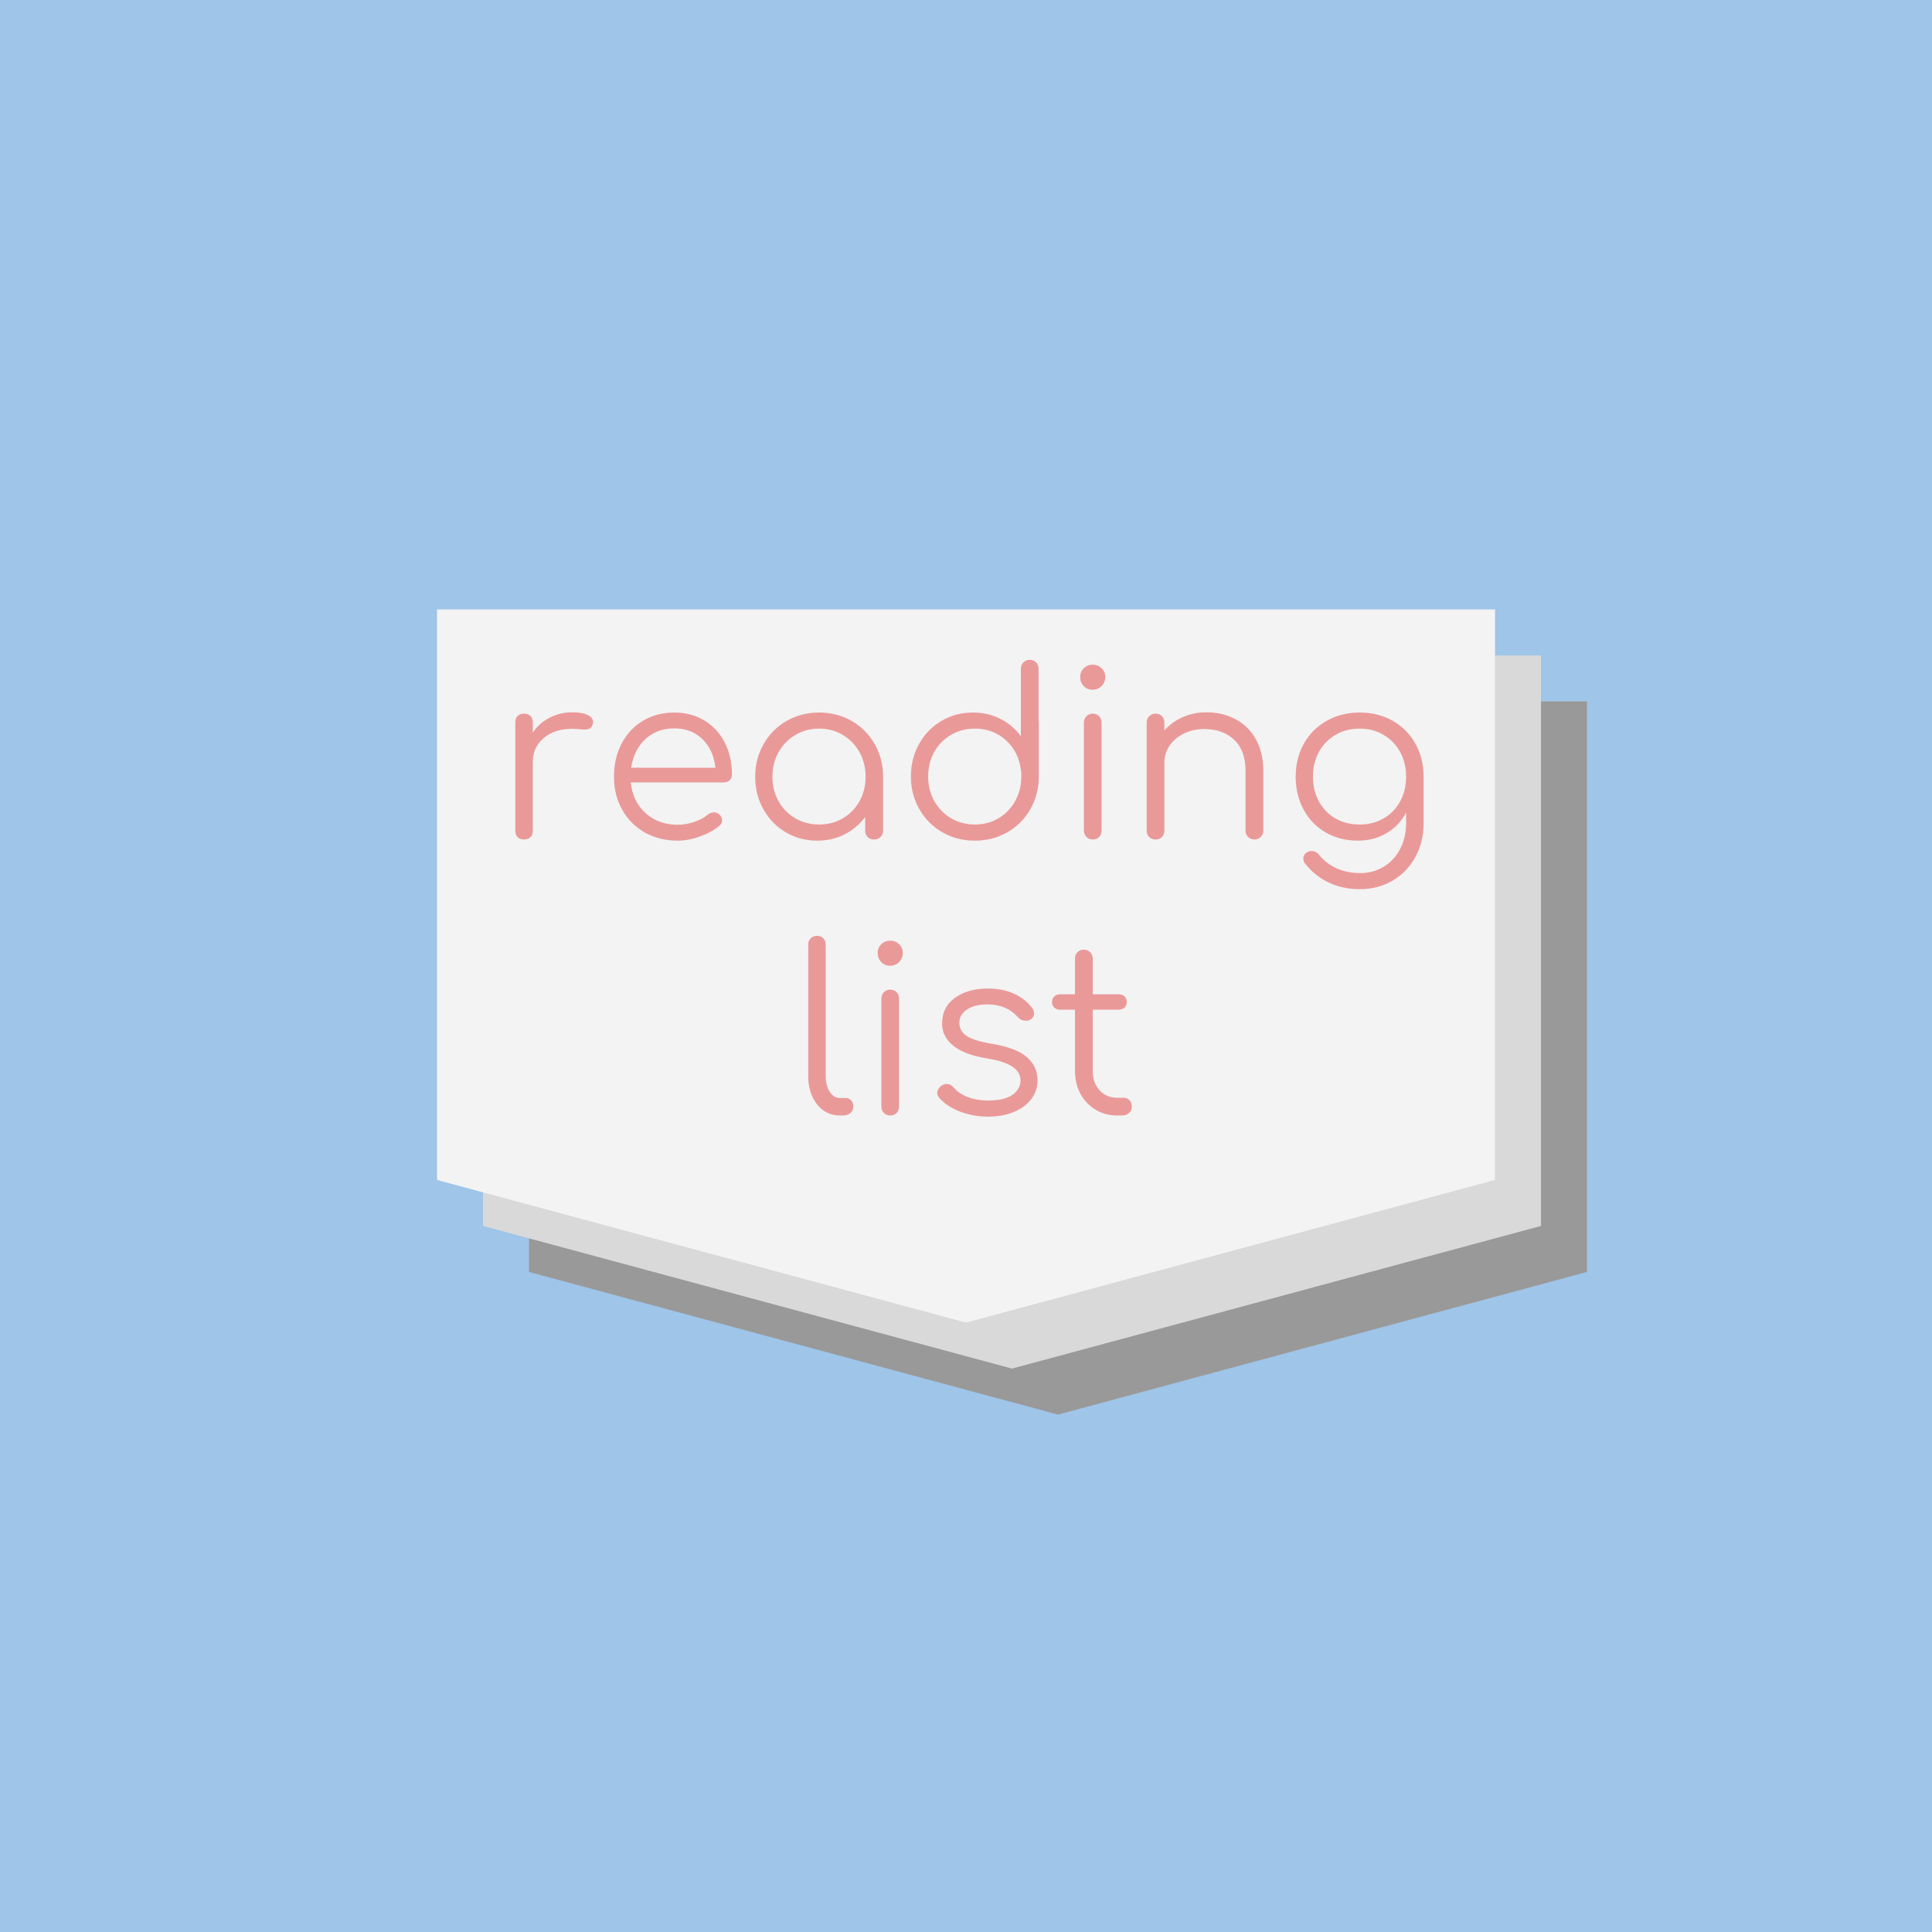
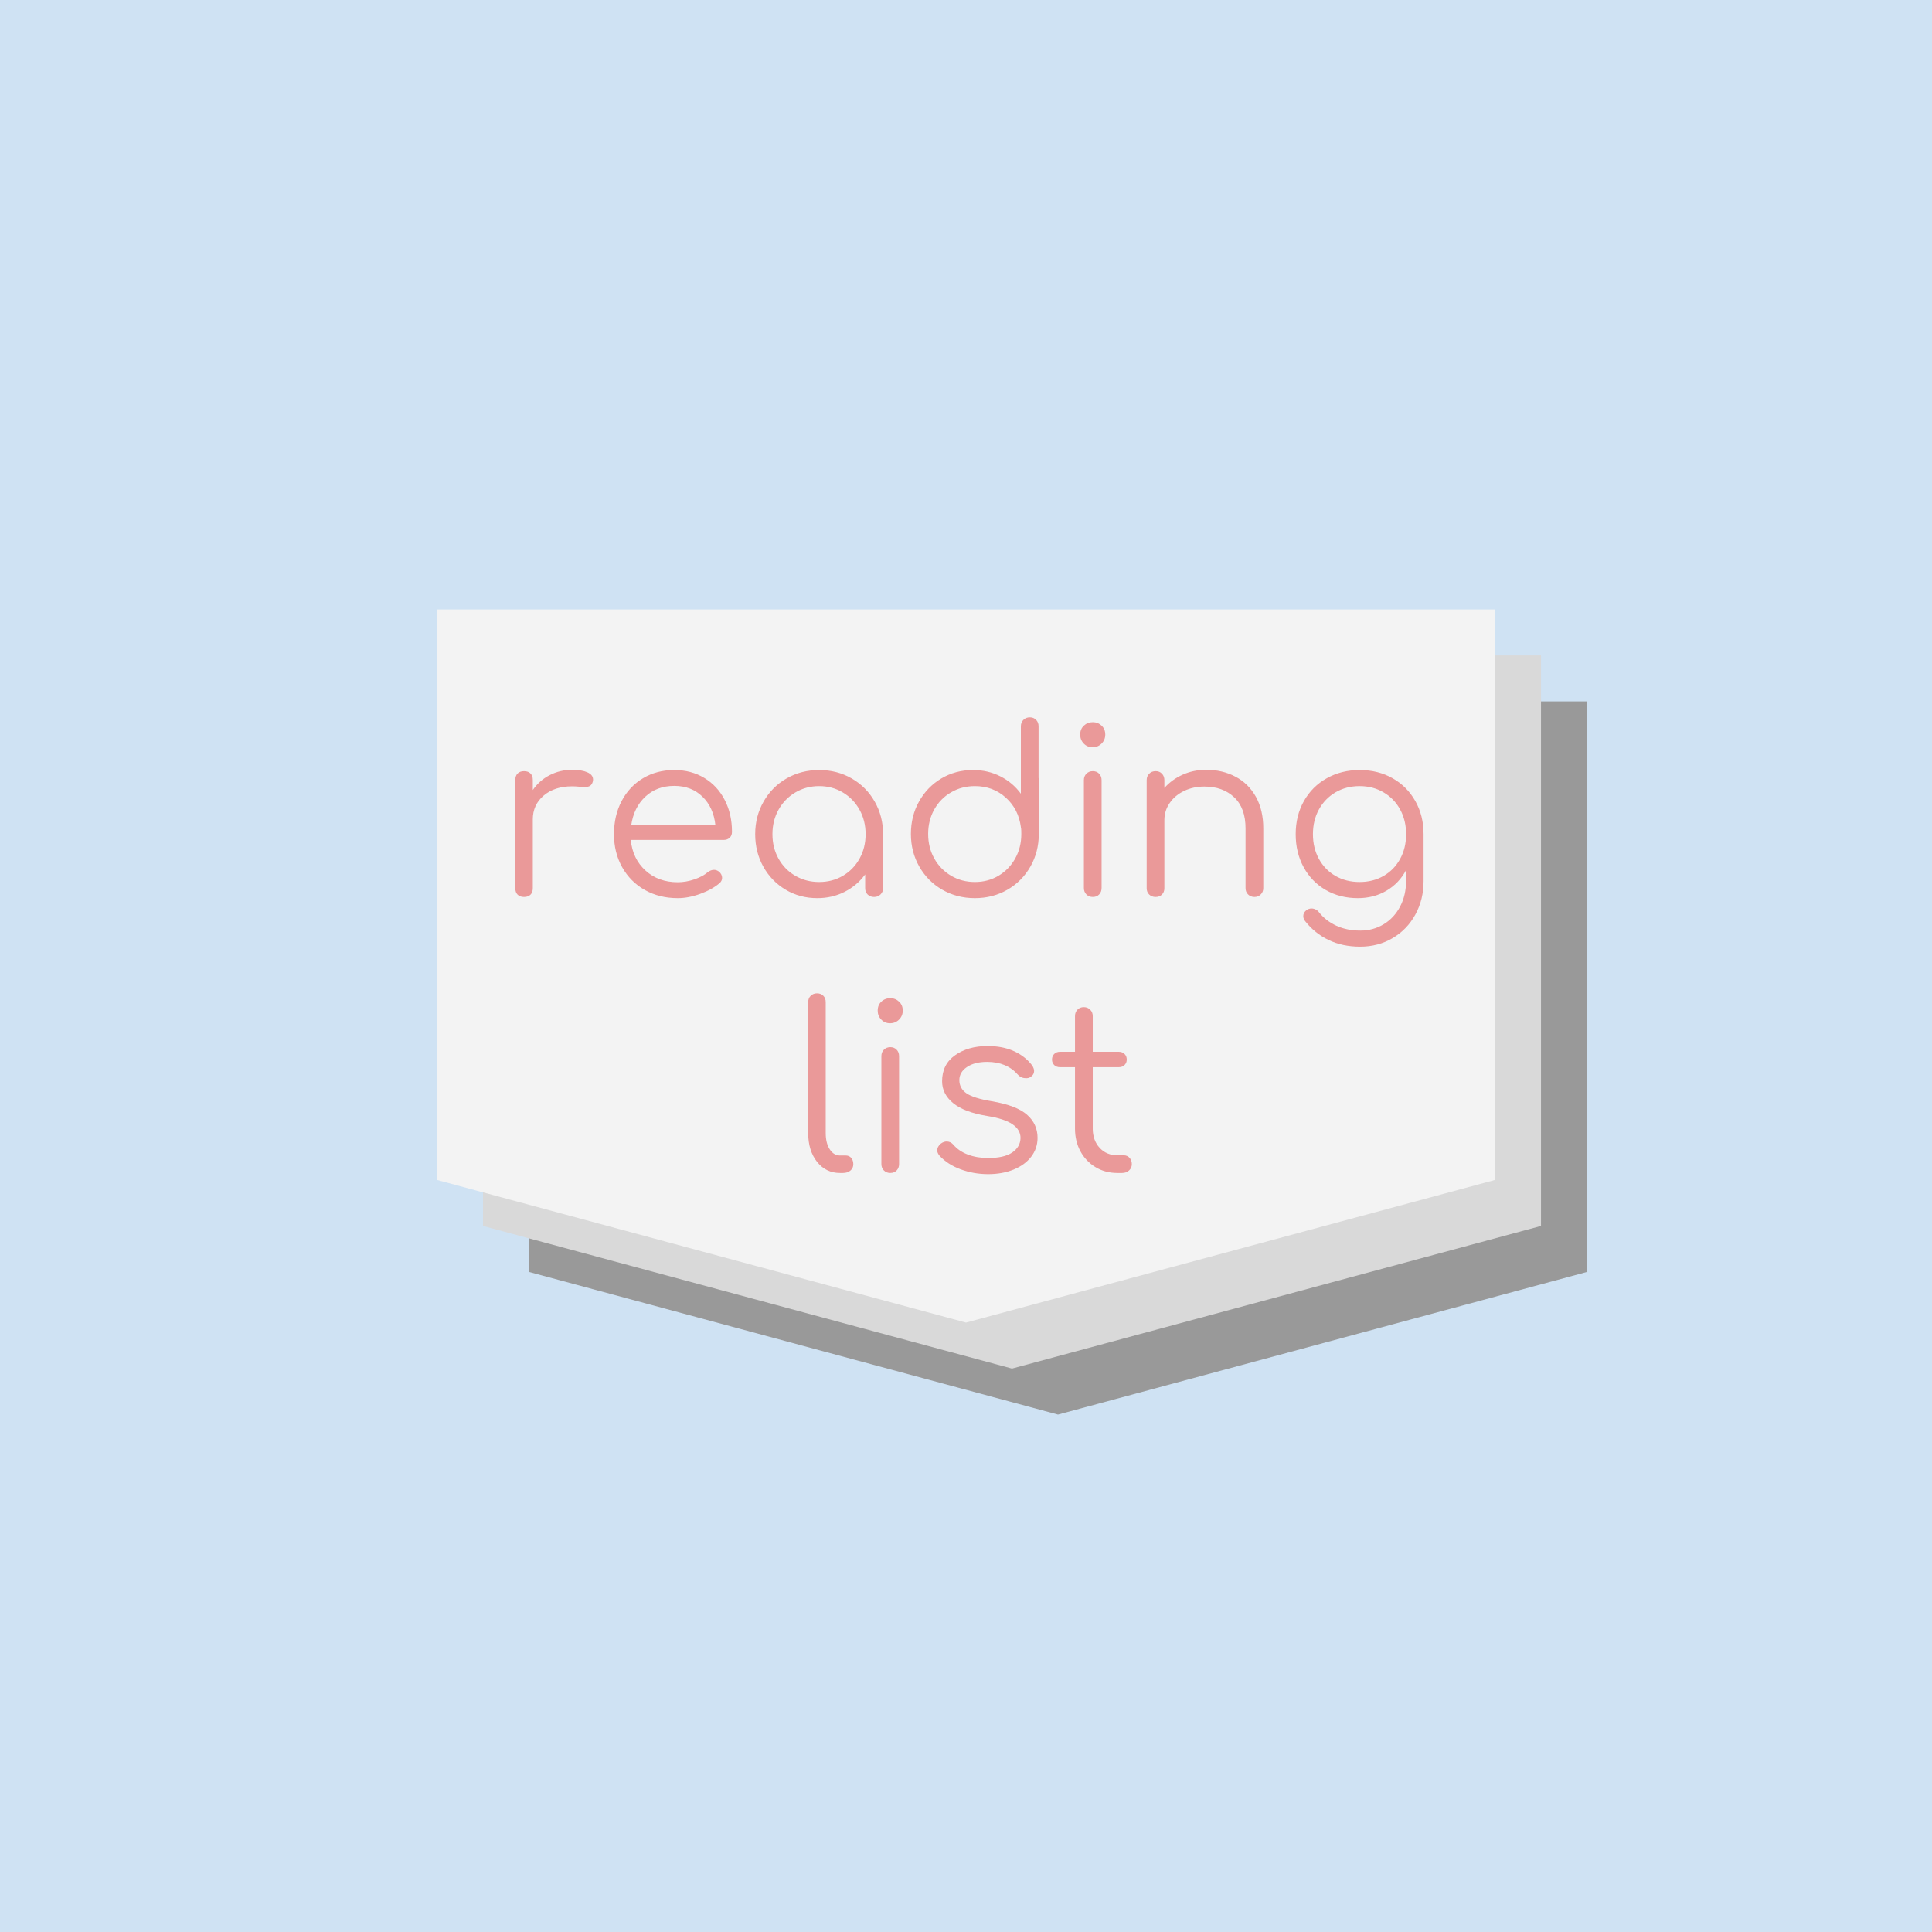
<svg xmlns="http://www.w3.org/2000/svg" version="1.1" viewBox="0.0 0.0 672.0 672.0" fill="none" stroke="none" stroke-linecap="square" stroke-miterlimit="10">
  <clipPath id="p.0">
    <path d="m0 0l672.0 0l0 672.0l-672.0 0l0 -672.0z" clip-rule="nonzero" />
  </clipPath>
  <g clip-path="url(#p.0)">
-     <path fill="#9fc5e8" d="m0 0l672.0 0l0 672.0l-672.0 0z" fill-rule="evenodd" />
+     <path fill="#cfe2f3" d="m0 0l672.0 0l0 672.0l-672.0 0z" fill-rule="evenodd" />
    <path fill="#999999" d="m184.0 243.97l368.0 0l0 198.448l-184.0 49.612l-184.0 -49.612z" fill-rule="evenodd" />
    <path fill="#d9d9d9" d="m168.0 227.97l368.0 0l0 198.448l-184.0 49.612l-184.0 -49.612z" fill-rule="evenodd" />
    <path fill="#f3f3f3" d="m152.0 211.97l368.0 0l0 198.448l-184.0 49.612l-184.0 -49.612z" fill-rule="evenodd" />
-     <path fill="#ea9999" d="m198.993 247.76q3.359 0 5.312 0.875q1.969 0.875 1.969 2.484q0 0.469 -0.078 0.719q-0.312 1.109 -1.0 1.516q-0.672 0.406 -1.875 0.406q-0.719 0 -2.484 -0.172q-0.641 -0.078 -1.922 -0.078q-6.0 0 -9.797 3.203q-3.797 3.203 -3.797 8.328l0 23.906q0 1.453 -0.797 2.25q-0.797 0.797 -2.25 0.797q-1.438 0 -2.234 -0.797q-0.797 -0.797 -0.797 -2.25l0 -37.672q0 -1.438 0.797 -2.234q0.797 -0.812 2.234 -0.812q1.453 0 2.25 0.812q0.797 0.797 0.797 2.234l0 3.516q2.312 -3.359 5.906 -5.188q3.609 -1.844 7.766 -1.844zm35.531 0.078q5.922 0 10.469 2.766q4.562 2.75 7.078 7.641q2.531 4.875 2.531 11.109q0 1.281 -0.812 2.047q-0.797 0.75 -2.062 0.75l-32.328 0q0.641 6.562 5.109 10.641q4.484 4.078 11.219 4.078q2.875 0 5.797 -1.0q2.922 -1.0 4.672 -2.516q1.047 -0.797 2.172 -0.797q0.875 0 1.75 0.641q1.047 0.953 1.047 2.156q0 1.047 -0.891 1.844q-2.641 2.234 -6.719 3.719q-4.078 1.484 -7.828 1.484q-6.406 0 -11.453 -2.844q-5.031 -2.844 -7.875 -7.922q-2.844 -5.078 -2.844 -11.484q0 -6.469 2.672 -11.547q2.688 -5.094 7.453 -7.922q4.766 -2.844 10.844 -2.844zm0 5.516q-6.078 0 -10.078 3.766q-4.0 3.75 -4.891 9.922l29.281 0q-0.641 -6.172 -4.484 -9.922q-3.828 -3.766 -9.828 -3.766zm50.401 -5.516q6.234 0 11.312 2.922q5.078 2.922 8.0 8.047q2.922 5.109 2.922 11.344l0 18.797q0 1.281 -0.891 2.172q-0.875 0.875 -2.234 0.875q-1.359 0 -2.234 -0.844q-0.875 -0.844 -0.875 -2.203l0 -4.797q-2.812 3.844 -7.125 6.047q-4.312 2.203 -9.516 2.203q-6.078 0 -11.0 -2.922q-4.922 -2.922 -7.766 -8.0q-2.844 -5.078 -2.844 -11.328q0 -6.234 2.922 -11.344q2.922 -5.125 8.0 -8.047q5.078 -2.922 11.328 -2.922zm0 38.953q4.562 0 8.234 -2.156q3.688 -2.156 5.797 -5.953q2.125 -3.812 2.125 -8.531q0 -4.719 -2.125 -8.516q-2.109 -3.797 -5.797 -6.0q-3.672 -2.203 -8.234 -2.203q-4.562 0 -8.281 2.203q-3.719 2.203 -5.844 6.0q-2.125 3.797 -2.125 8.516q0 4.719 2.125 8.531q2.125 3.797 5.844 5.953q3.719 2.156 8.281 2.156zm76.316 -36.234q0.078 0.234 0.078 0.719l0 18.797q0 6.234 -2.922 11.359q-2.922 5.125 -8.0 8.047q-5.078 2.922 -11.312 2.922q-6.25 0 -11.328 -2.922q-5.078 -2.922 -8.0 -8.047q-2.922 -5.125 -2.922 -11.359q0 -6.234 2.844 -11.312q2.844 -5.078 7.766 -8.0q4.922 -2.922 11.0 -2.922q5.203 0 9.516 2.203q4.312 2.188 7.125 6.031l0 -23.438q0 -1.359 0.875 -2.234q0.875 -0.891 2.234 -0.891q1.359 0 2.203 0.891q0.844 0.875 0.844 2.234l0 17.922zm-22.156 36.234q4.562 0 8.234 -2.188q3.688 -2.203 5.797 -6.0q2.125 -3.812 2.125 -8.531q0 -1.359 -0.078 -2.0q-0.078 -0.156 -0.078 -0.391q-0.812 -6.25 -5.25 -10.25q-4.438 -4.0 -10.75 -4.0q-4.562 0 -8.281 2.172q-3.719 2.156 -5.844 5.953q-2.125 3.797 -2.125 8.516q0 4.719 2.125 8.531q2.125 3.797 5.844 6.0q3.719 2.188 8.281 2.188zm37.919 -35.438q0 -1.359 0.875 -2.234q0.875 -0.891 2.234 -0.891q1.359 0 2.203 0.891q0.844 0.875 0.844 2.234l0 37.516q0 1.359 -0.844 2.25q-0.844 0.875 -2.203 0.875q-1.359 0 -2.234 -0.875q-0.875 -0.891 -0.875 -2.25l0 -37.516zm3.109 -20.156q1.766 0 3.047 1.203q1.281 1.188 1.281 3.109q0 1.844 -1.281 3.125q-1.281 1.281 -3.125 1.281q-1.844 0 -3.078 -1.281q-1.234 -1.281 -1.234 -3.125q0 -1.922 1.266 -3.109q1.281 -1.203 3.125 -1.203zm39.448 16.562q5.672 0 10.188 2.406q4.531 2.391 7.094 7.0q2.562 4.594 2.562 10.984l0 20.797q0 1.281 -0.891 2.172q-0.875 0.875 -2.156 0.875q-1.359 0 -2.25 -0.875q-0.875 -0.891 -0.875 -2.172l0 -20.797q0 -7.109 -3.953 -10.828q-3.953 -3.734 -10.359 -3.734q-3.922 0 -7.078 1.531q-3.156 1.516 -5.0 4.203q-1.844 2.672 -1.844 5.953l0 23.672q0 1.359 -0.844 2.203q-0.828 0.844 -2.203 0.844q-1.359 0 -2.234 -0.844q-0.875 -0.844 -0.875 -2.203l0 -37.594q0 -1.359 0.875 -2.234q0.875 -0.891 2.234 -0.891q1.375 0 2.203 0.891q0.844 0.875 0.844 2.234l0 2.719q2.641 -2.953 6.391 -4.625q3.766 -1.688 8.172 -1.688zm53.363 0.078q6.391 0 11.422 2.844q5.047 2.828 7.922 7.922q2.891 5.078 2.891 11.547l0 16.328q0 6.391 -2.844 11.594q-2.828 5.203 -7.875 8.203q-5.047 3.0 -11.359 3.0q-6.156 0 -10.969 -2.328q-4.797 -2.312 -8.078 -6.469q-0.719 -0.797 -0.719 -1.844q0 -1.203 1.125 -2.078q0.797 -0.562 1.766 -0.562q0.719 0 1.438 0.359q0.719 0.359 1.109 0.922q2.406 3.031 6.078 4.719q3.688 1.688 8.328 1.688q4.484 0 8.125 -2.203q3.641 -2.203 5.719 -6.172q2.078 -3.953 2.078 -9.078l0 -3.594q-2.406 4.562 -6.812 7.172q-4.391 2.594 -9.984 2.594q-6.25 0 -11.172 -2.844q-4.906 -2.844 -7.672 -7.922q-2.766 -5.078 -2.766 -11.484q0 -6.469 2.875 -11.547q2.891 -5.094 7.969 -7.922q5.078 -2.844 11.406 -2.844zm0 38.953q4.641 0 8.312 -2.109q3.688 -2.125 5.766 -5.922q2.078 -3.812 2.078 -8.609q0 -4.797 -2.078 -8.594q-2.078 -3.797 -5.766 -5.953q-3.672 -2.172 -8.312 -2.172q-4.719 0 -8.406 2.172q-3.672 2.156 -5.766 5.953q-2.078 3.797 -2.078 8.594q0 4.797 2.078 8.609q2.094 3.797 5.766 5.922q3.688 2.109 8.406 2.109z" fill-rule="nonzero" />
-     <path fill="#ea9999" d="m281.114 328.556q0 -1.359 0.875 -2.203q0.891 -0.844 2.172 -0.844q1.359 0 2.203 0.844q0.844 0.844 0.844 2.203l0 45.594q0 3.438 1.391 5.609q1.406 2.156 3.562 2.156l2.0 0q1.203 0 1.922 0.844q0.719 0.828 0.719 2.188q0 1.359 -1.0 2.203q-1.0 0.844 -2.594 0.844l-1.047 0q-4.875 0 -7.969 -3.875q-3.078 -3.891 -3.078 -9.969l0 -45.594zm25.451 18.797q0 -1.359 0.875 -2.234q0.875 -0.891 2.234 -0.891q1.359 0 2.203 0.891q0.844 0.875 0.844 2.234l0 37.516q0 1.359 -0.844 2.25q-0.844 0.875 -2.203 0.875q-1.359 0 -2.234 -0.875q-0.875 -0.891 -0.875 -2.25l0 -37.516zm3.109 -20.156q1.766 0 3.047 1.203q1.281 1.188 1.281 3.109q0 1.844 -1.281 3.125q-1.281 1.281 -3.125 1.281q-1.844 0 -3.078 -1.281q-1.234 -1.281 -1.234 -3.125q0 -1.922 1.266 -3.109q1.281 -1.203 3.125 -1.203zm33.839 16.641q5.281 0 9.203 1.797q3.922 1.797 6.328 5.0q0.641 1.047 0.641 1.844q0 1.359 -1.281 2.156q-0.562 0.406 -1.516 0.406q-1.688 0 -2.812 -1.203q-3.922 -4.484 -10.719 -4.484q-4.391 0 -7.031 1.797q-2.641 1.797 -2.641 4.531q0 2.875 2.469 4.594q2.484 1.719 8.812 2.766q8.547 1.438 12.234 4.672q3.688 3.234 3.688 8.047q0 3.672 -2.203 6.562q-2.203 2.875 -6.125 4.484q-3.922 1.594 -8.875 1.594q-4.969 0 -9.531 -1.672q-4.547 -1.688 -7.359 -4.734q-0.797 -0.953 -0.797 -1.844q0 -1.359 1.281 -2.391q0.969 -0.719 2.0 -0.719q1.359 0 2.328 1.109q1.906 2.25 5.062 3.453q3.172 1.188 7.016 1.188q5.594 0 8.391 -1.922q2.812 -1.922 2.891 -5.031q0 -2.891 -2.812 -4.797q-2.797 -1.922 -8.875 -2.891q-7.844 -1.281 -11.719 -4.438q-3.875 -3.156 -3.875 -7.641q0 -5.844 4.516 -9.031q4.516 -3.203 11.312 -3.203zm47.292 38.0q1.281 0 2.078 0.875q0.797 0.875 0.797 2.234q0 1.281 -0.969 2.172q-0.953 0.875 -2.391 0.875l-1.688 0q-4.234 0 -7.594 -2.031q-3.359 -2.047 -5.25 -5.531q-1.875 -3.484 -1.875 -7.875l0 -21.359l-5.188 0q-1.281 0 -2.047 -0.75q-0.766 -0.766 -0.766 -1.891q0 -1.203 0.766 -1.953q0.766 -0.766 2.047 -0.766l5.188 0l0 -12.406q0 -1.359 0.844 -2.234q0.844 -0.891 2.203 -0.891q1.359 0 2.234 0.891q0.891 0.875 0.891 2.234l0 12.406l9.031 0q1.281 0 2.031 0.766q0.766 0.75 0.766 1.953q0 1.125 -0.766 1.891q-0.75 0.75 -2.031 0.75l-9.031 0l0 21.359q0 4.078 2.391 6.688q2.406 2.594 6.156 2.594l2.172 0z" fill-rule="nonzero" />
+     <path fill="#ea9999" d="m198.993 267.76q3.359 0 5.312 0.875q1.969 0.875 1.969 2.484q0 0.469 -0.078 0.719q-0.312 1.109 -1.0 1.516q-0.672 0.406 -1.875 0.406q-0.719 0 -2.484 -0.172q-0.641 -0.078 -1.922 -0.078q-6.0 0 -9.797 3.203q-3.797 3.203 -3.797 8.328l0 23.906q0 1.453 -0.797 2.25q-0.797 0.797 -2.25 0.797q-1.438 0 -2.234 -0.797q-0.797 -0.797 -0.797 -2.25l0 -37.672q0 -1.438 0.797 -2.234q0.797 -0.812 2.234 -0.812q1.453 0 2.25 0.812q0.797 0.797 0.797 2.234l0 3.516q2.312 -3.359 5.906 -5.188q3.609 -1.844 7.766 -1.844zm35.531 0.078q5.922 0 10.469 2.766q4.562 2.75 7.078 7.641q2.531 4.875 2.531 11.109q0 1.281 -0.812 2.047q-0.797 0.75 -2.062 0.75l-32.328 0q0.641 6.562 5.109 10.641q4.484 4.078 11.219 4.078q2.875 0 5.797 -1.0q2.922 -1.0 4.672 -2.516q1.047 -0.797 2.172 -0.797q0.875 0 1.75 0.641q1.047 0.953 1.047 2.156q0 1.047 -0.891 1.844q-2.641 2.234 -6.719 3.719q-4.078 1.484 -7.828 1.484q-6.406 0 -11.453 -2.844q-5.031 -2.844 -7.875 -7.922q-2.844 -5.078 -2.844 -11.484q0 -6.469 2.672 -11.547q2.688 -5.094 7.453 -7.922q4.766 -2.844 10.844 -2.844zm0 5.516q-6.078 0 -10.078 3.766q-4.0 3.75 -4.891 9.922l29.281 0q-0.641 -6.172 -4.484 -9.922q-3.828 -3.766 -9.828 -3.766zm50.401 -5.516q6.234 0 11.312 2.922q5.078 2.922 8.0 8.047q2.922 5.109 2.922 11.344l0 18.797q0 1.281 -0.891 2.172q-0.875 0.875 -2.234 0.875q-1.359 0 -2.234 -0.844q-0.875 -0.844 -0.875 -2.203l0 -4.797q-2.812 3.844 -7.125 6.047q-4.312 2.203 -9.516 2.203q-6.078 0 -11.0 -2.922q-4.922 -2.922 -7.766 -8.0q-2.844 -5.078 -2.844 -11.328q0 -6.234 2.922 -11.344q2.922 -5.125 8.0 -8.047q5.078 -2.922 11.328 -2.922zm0 38.953q4.562 0 8.234 -2.156q3.688 -2.156 5.797 -5.953q2.125 -3.812 2.125 -8.531q0 -4.719 -2.125 -8.516q-2.109 -3.797 -5.797 -6.0q-3.672 -2.203 -8.234 -2.203q-4.562 0 -8.281 2.203q-3.719 2.203 -5.844 6.0q-2.125 3.797 -2.125 8.516q0 4.719 2.125 8.531q2.125 3.797 5.844 5.953q3.719 2.156 8.281 2.156zm76.316 -36.234q0.078 0.234 0.078 0.719l0 18.797q0 6.234 -2.922 11.359q-2.922 5.125 -8.0 8.047q-5.078 2.922 -11.312 2.922q-6.25 0 -11.328 -2.922q-5.078 -2.922 -8.0 -8.047q-2.922 -5.125 -2.922 -11.359q0 -6.234 2.844 -11.312q2.844 -5.078 7.766 -8.0q4.922 -2.922 11.0 -2.922q5.203 0 9.516 2.203q4.312 2.188 7.125 6.031l0 -23.438q0 -1.359 0.875 -2.234q0.875 -0.891 2.234 -0.891q1.359 0 2.203 0.891q0.844 0.875 0.844 2.234l0 17.922zm-22.156 36.234q4.562 0 8.234 -2.188q3.688 -2.203 5.797 -6.0q2.125 -3.812 2.125 -8.531q0 -1.359 -0.078 -2.0q-0.078 -0.156 -0.078 -0.391q-0.812 -6.25 -5.25 -10.25q-4.438 -4.0 -10.75 -4.0q-4.562 0 -8.281 2.172q-3.719 2.156 -5.844 5.953q-2.125 3.797 -2.125 8.516q0 4.719 2.125 8.531q2.125 3.797 5.844 6.0q3.719 2.188 8.281 2.188zm37.919 -35.438q0 -1.359 0.875 -2.234q0.875 -0.891 2.234 -0.891q1.359 0 2.203 0.891q0.844 0.875 0.844 2.234l0 37.516q0 1.359 -0.844 2.25q-0.844 0.875 -2.203 0.875q-1.359 0 -2.234 -0.875q-0.875 -0.891 -0.875 -2.25l0 -37.516zm3.109 -20.156q1.766 0 3.047 1.203q1.281 1.188 1.281 3.109q0 1.844 -1.281 3.125q-1.281 1.281 -3.125 1.281q-1.844 0 -3.078 -1.281q-1.234 -1.281 -1.234 -3.125q0 -1.922 1.266 -3.109q1.281 -1.203 3.125 -1.203zm39.448 16.562q5.672 0 10.188 2.406q4.531 2.391 7.094 7.0q2.562 4.594 2.562 10.984l0 20.797q0 1.281 -0.891 2.172q-0.875 0.875 -2.156 0.875q-1.359 0 -2.25 -0.875q-0.875 -0.891 -0.875 -2.172l0 -20.797q0 -7.109 -3.953 -10.828q-3.953 -3.734 -10.359 -3.734q-3.922 0 -7.078 1.531q-3.156 1.516 -5.0 4.203q-1.844 2.672 -1.844 5.953l0 23.672q0 1.359 -0.844 2.203q-0.828 0.844 -2.203 0.844q-1.359 0 -2.234 -0.844q-0.875 -0.844 -0.875 -2.203l0 -37.594q0 -1.359 0.875 -2.234q0.875 -0.891 2.234 -0.891q1.375 0 2.203 0.891q0.844 0.875 0.844 2.234l0 2.719q2.641 -2.953 6.391 -4.625q3.766 -1.688 8.172 -1.688zm53.363 0.078q6.391 0 11.422 2.844q5.047 2.828 7.922 7.922q2.891 5.078 2.891 11.547l0 16.328q0 6.391 -2.844 11.594q-2.828 5.203 -7.875 8.203q-5.047 3.0 -11.359 3.0q-6.156 0 -10.969 -2.328q-4.797 -2.312 -8.078 -6.469q-0.719 -0.797 -0.719 -1.844q0 -1.203 1.125 -2.078q0.797 -0.562 1.766 -0.562q0.719 0 1.438 0.359q0.719 0.359 1.109 0.922q2.406 3.031 6.078 4.719q3.688 1.688 8.328 1.688q4.484 0 8.125 -2.203q3.641 -2.203 5.719 -6.172q2.078 -3.953 2.078 -9.078l0 -3.594q-2.406 4.562 -6.812 7.172q-4.391 2.594 -9.984 2.594q-6.25 0 -11.172 -2.844q-4.906 -2.844 -7.672 -7.922q-2.766 -5.078 -2.766 -11.484q0 -6.469 2.875 -11.547q2.891 -5.094 7.969 -7.922q5.078 -2.844 11.406 -2.844zm0 38.953q4.641 0 8.312 -2.109q3.688 -2.125 5.766 -5.922q2.078 -3.812 2.078 -8.609q0 -4.797 -2.078 -8.594q-2.078 -3.797 -5.766 -5.953q-3.672 -2.172 -8.312 -2.172q-4.719 0 -8.406 2.172q-3.672 2.156 -5.766 5.953q-2.078 3.797 -2.078 8.594q0 4.797 2.078 8.609q2.094 3.797 5.766 5.922q3.688 2.109 8.406 2.109z" fill-rule="nonzero" />
+     <path fill="#ea9999" d="m281.114 348.556q0 -1.359 0.875 -2.203q0.891 -0.844 2.172 -0.844q1.359 0 2.203 0.844q0.844 0.844 0.844 2.203l0 45.594q0 3.438 1.391 5.609q1.406 2.156 3.562 2.156l2.0 0q1.203 0 1.922 0.844q0.719 0.828 0.719 2.188q0 1.359 -1.0 2.203q-1.0 0.844 -2.594 0.844l-1.047 0q-4.875 0 -7.969 -3.875q-3.078 -3.891 -3.078 -9.969l0 -45.594zm25.451 18.797q0 -1.359 0.875 -2.234q0.875 -0.891 2.234 -0.891q1.359 0 2.203 0.891q0.844 0.875 0.844 2.234l0 37.516q0 1.359 -0.844 2.25q-0.844 0.875 -2.203 0.875q-1.359 0 -2.234 -0.875q-0.875 -0.891 -0.875 -2.25l0 -37.516zm3.109 -20.156q1.766 0 3.047 1.203q1.281 1.188 1.281 3.109q0 1.844 -1.281 3.125q-1.281 1.281 -3.125 1.281q-1.844 0 -3.078 -1.281q-1.234 -1.281 -1.234 -3.125q0 -1.922 1.266 -3.109q1.281 -1.203 3.125 -1.203zm33.839 16.641q5.281 0 9.203 1.797q3.922 1.797 6.328 5.0q0.641 1.047 0.641 1.844q0 1.359 -1.281 2.156q-0.562 0.406 -1.516 0.406q-1.688 0 -2.812 -1.203q-3.922 -4.484 -10.719 -4.484q-4.391 0 -7.031 1.797q-2.641 1.797 -2.641 4.531q0 2.875 2.469 4.594q2.484 1.719 8.812 2.766q8.547 1.438 12.234 4.672q3.688 3.234 3.688 8.047q0 3.672 -2.203 6.562q-2.203 2.875 -6.125 4.484q-3.922 1.594 -8.875 1.594q-4.969 0 -9.531 -1.672q-4.547 -1.688 -7.359 -4.734q-0.797 -0.953 -0.797 -1.844q0 -1.359 1.281 -2.391q0.969 -0.719 2.0 -0.719q1.359 0 2.328 1.109q1.906 2.25 5.062 3.453q3.172 1.188 7.016 1.188q5.594 0 8.391 -1.922q2.812 -1.922 2.891 -5.031q0 -2.891 -2.812 -4.797q-2.797 -1.922 -8.875 -2.891q-7.844 -1.281 -11.719 -4.438q-3.875 -3.156 -3.875 -7.641q0 -5.844 4.516 -9.031q4.516 -3.203 11.312 -3.203zm47.292 38.0q1.281 0 2.078 0.875q0.797 0.875 0.797 2.234q0 1.281 -0.969 2.172q-0.953 0.875 -2.391 0.875l-1.688 0q-4.234 0 -7.594 -2.031q-3.359 -2.047 -5.25 -5.531q-1.875 -3.484 -1.875 -7.875l0 -21.359l-5.188 0q-1.281 0 -2.047 -0.75q-0.766 -0.766 -0.766 -1.891q0 -1.203 0.766 -1.953q0.766 -0.766 2.047 -0.766l5.188 0l0 -12.406q0 -1.359 0.844 -2.234q0.844 -0.891 2.203 -0.891q1.359 0 2.234 0.891q0.891 0.875 0.891 2.234l0 12.406l9.031 0q1.281 0 2.031 0.766q0.766 0.75 0.766 1.953q0 1.125 -0.766 1.891q-0.75 0.75 -2.031 0.75l-9.031 0l0 21.359q0 4.078 2.391 6.688q2.406 2.594 6.156 2.594l2.172 0z" fill-rule="nonzero" />
  </g>
</svg>
